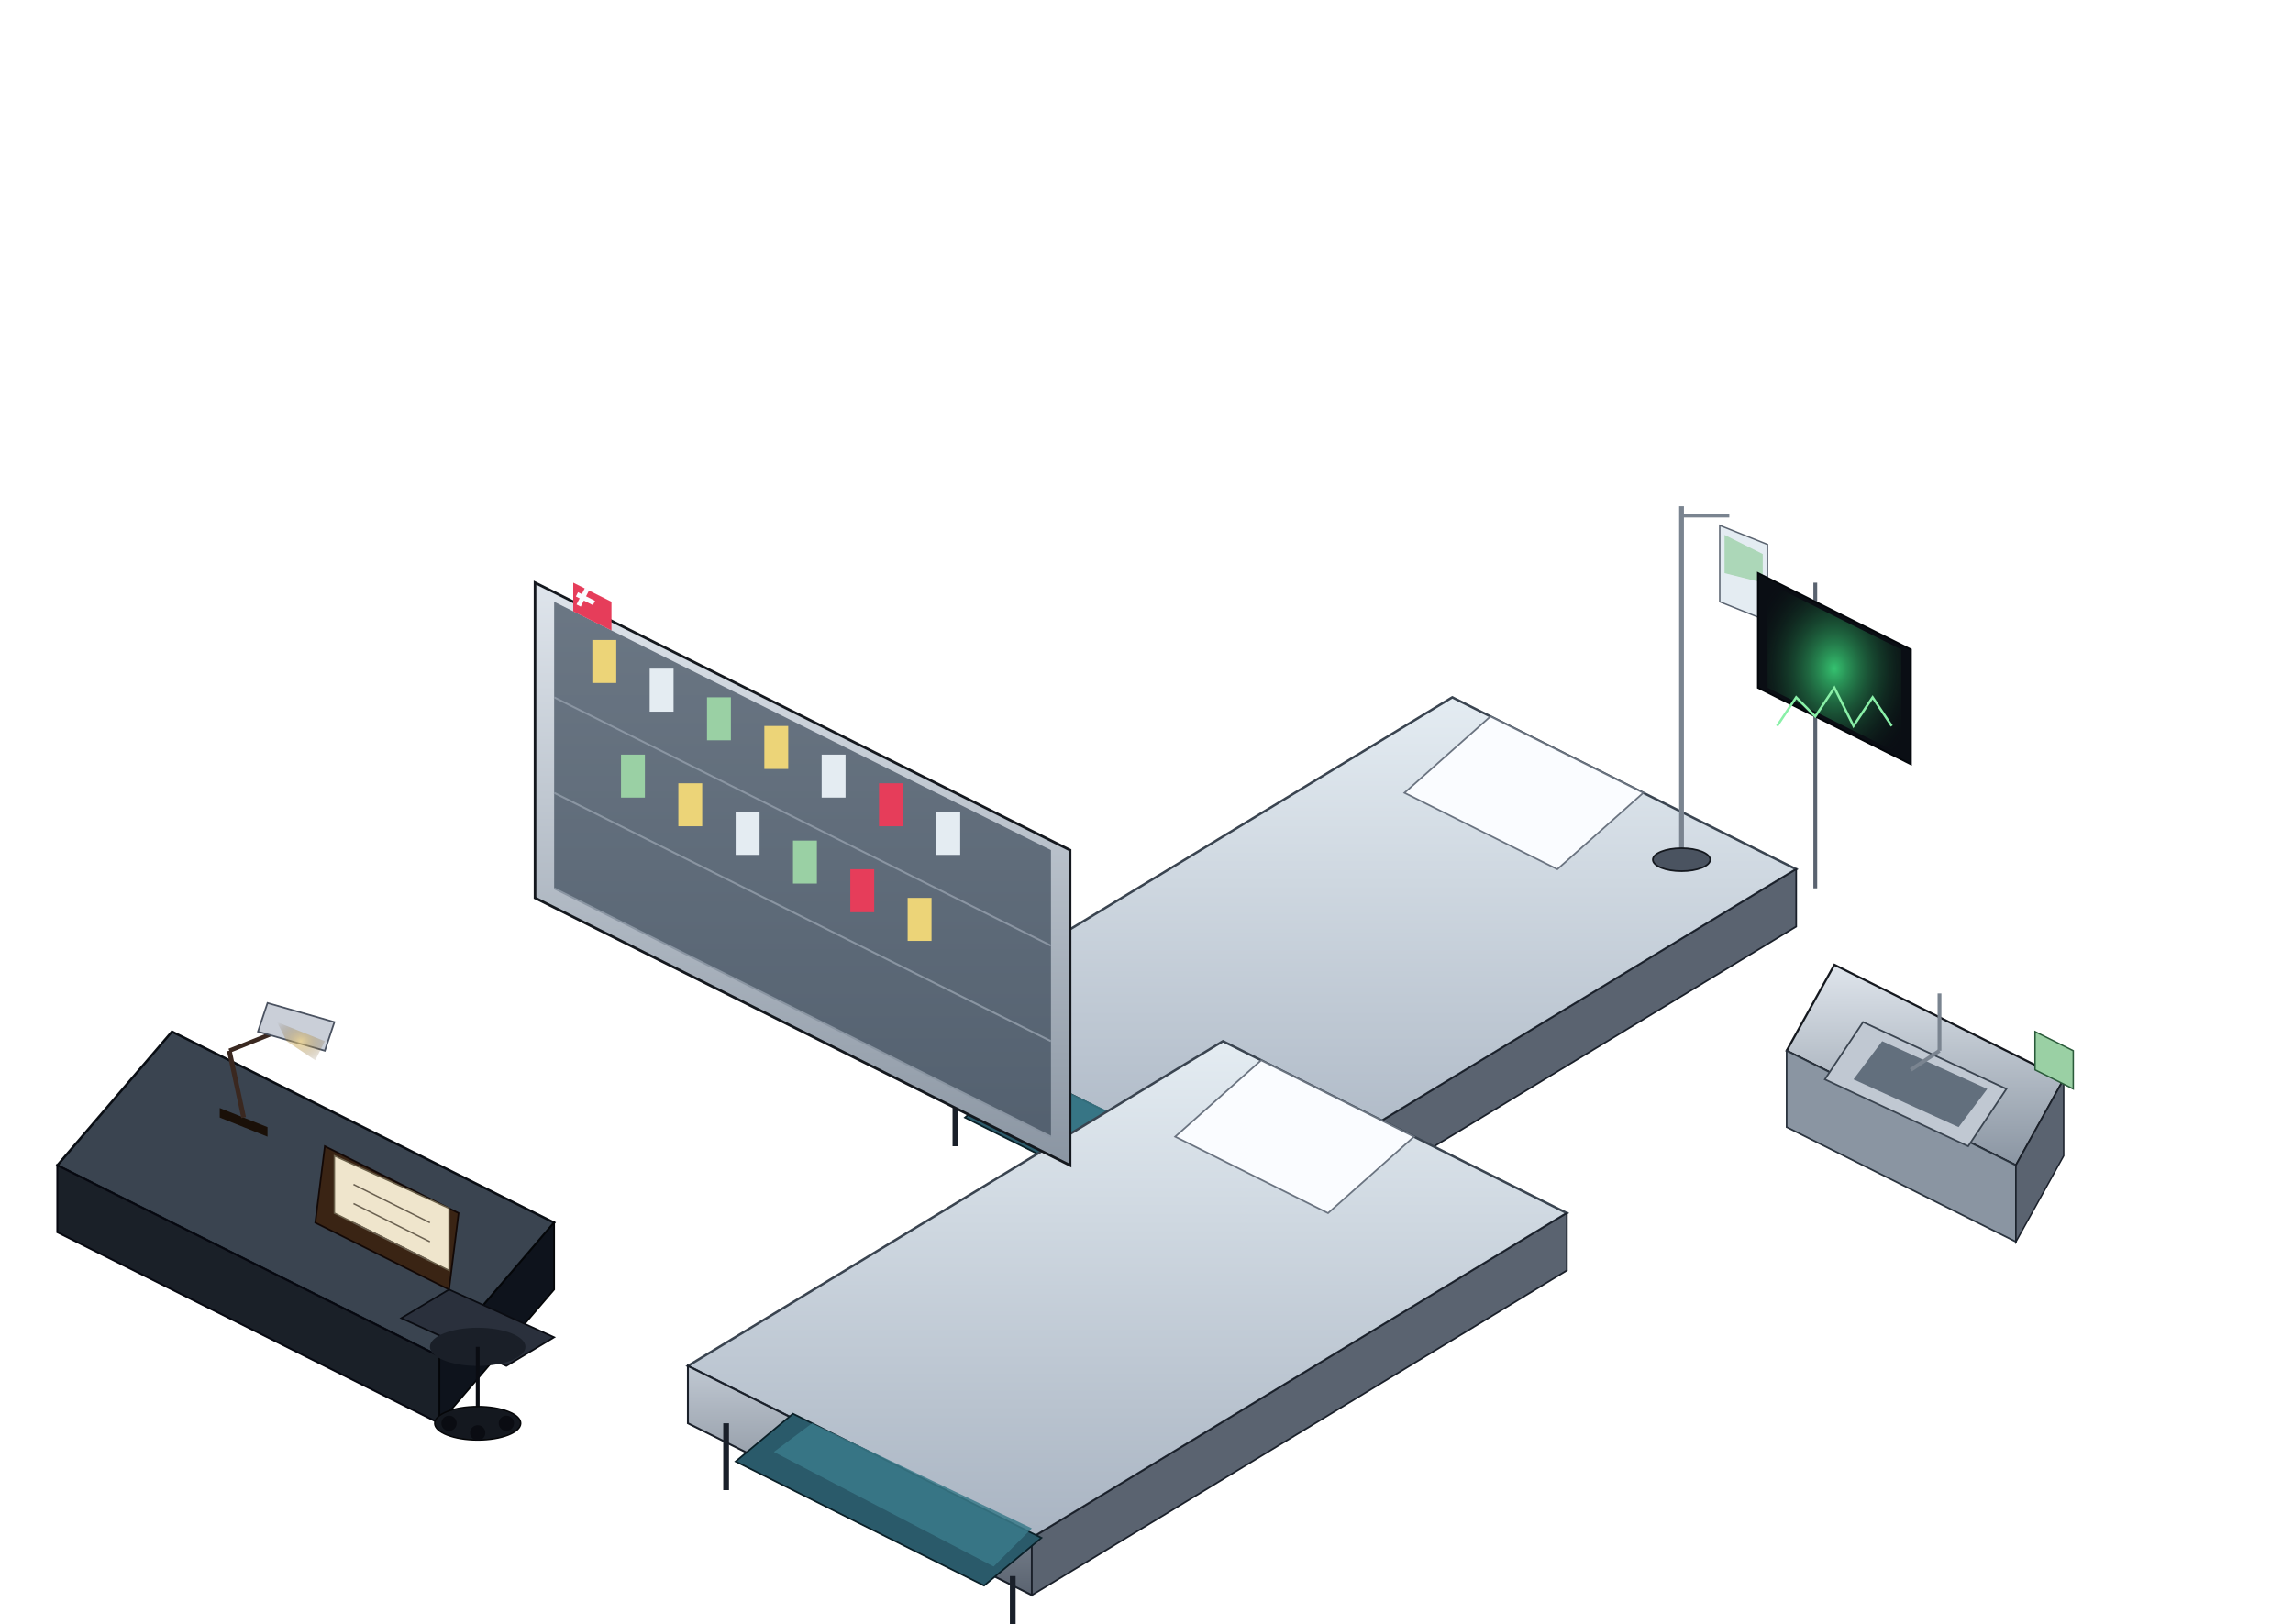
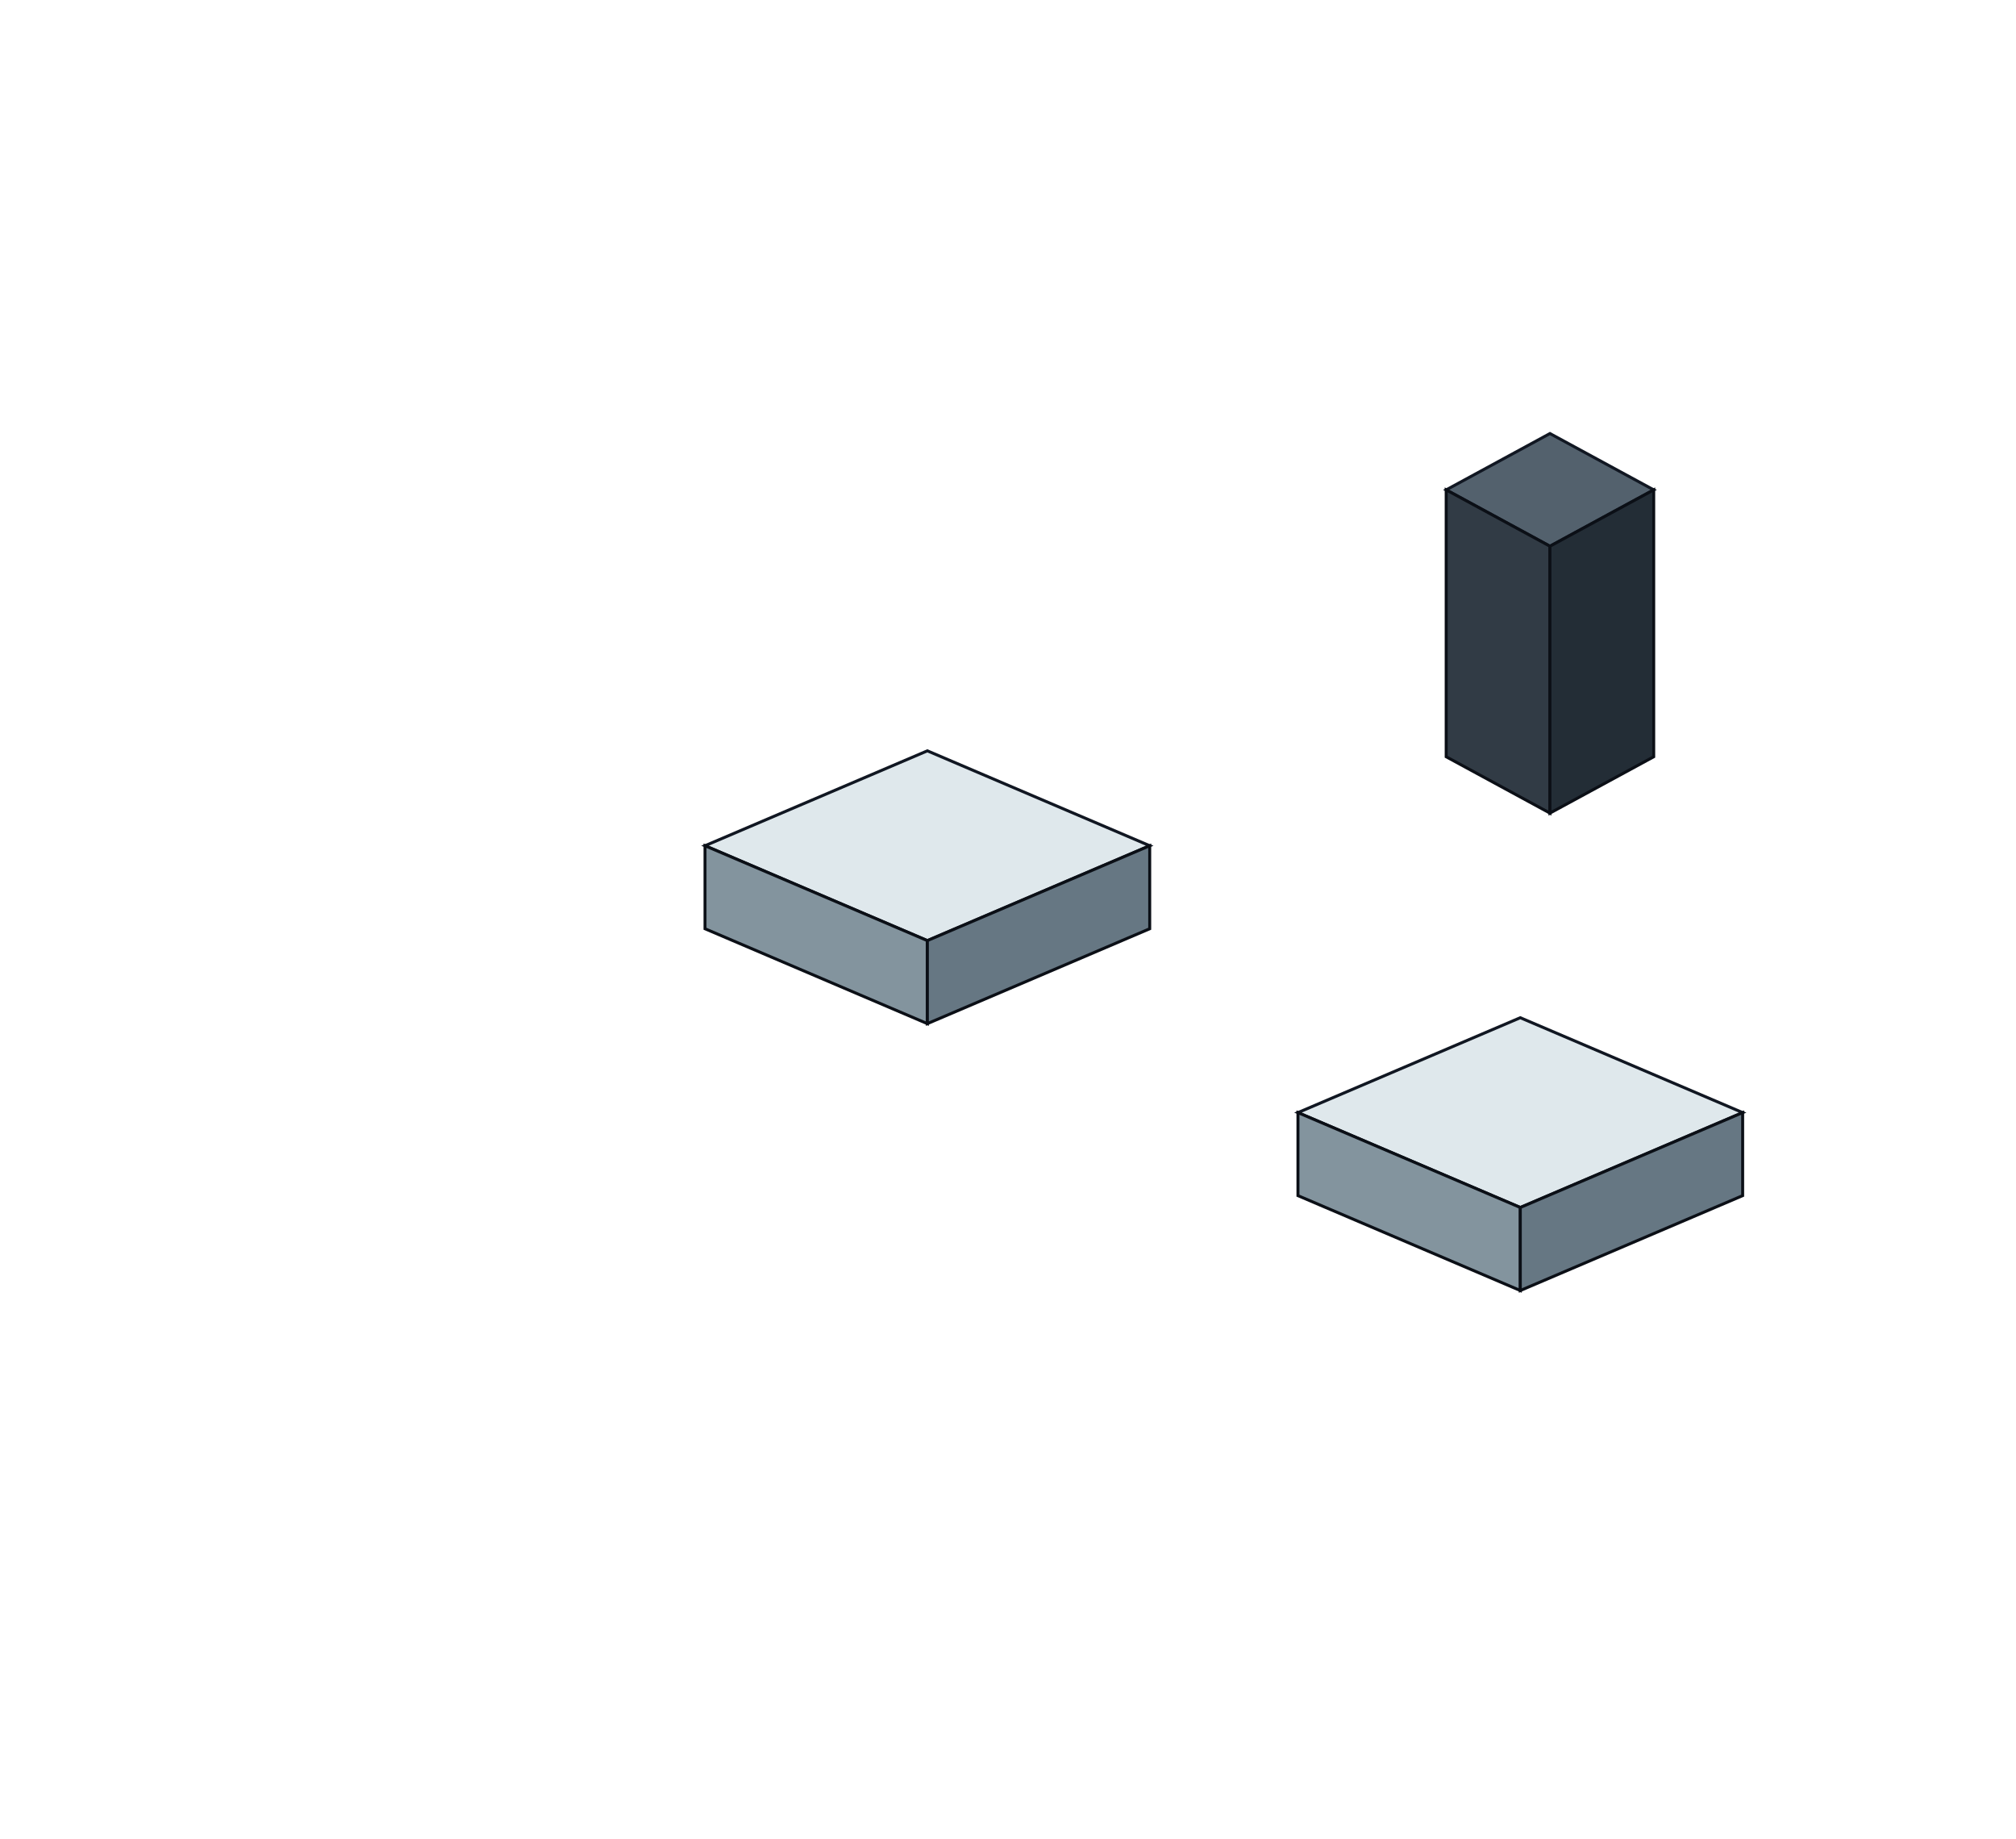
- <svg xmlns="http://www.w3.org/2000/svg" viewBox="-50 0 480 340">
-   <defs>
-     <linearGradient id="clinLinen" x1="0" y1="0" x2="0" y2="1">
-       <stop offset="0" stop-color="#e4ecf2" />
-       <stop offset="1" stop-color="#a9b4c2" />
-     </linearGradient>
-     <linearGradient id="clinFrame" x1="0" y1="0" x2="0" y2="1">
-       <stop offset="0" stop-color="#c0c8d2" />
-       <stop offset="1" stop-color="#5a6370" />
-     </linearGradient>
-     <linearGradient id="clinCabinet" x1="0" y1="0" x2="0" y2="1">
-       <stop offset="0" stop-color="#dfe5ec" />
-       <stop offset="1" stop-color="#8a95a2" />
-     </linearGradient>
-     <radialGradient id="clinMonitor" cx="0.5" cy="0.5" r="0.65">
-       <stop offset="0" stop-color="#3ad67a" stop-opacity="0.9" />
-       <stop offset="1" stop-color="#0a1812" stop-opacity="0" />
-     </radialGradient>
-     <radialGradient id="clinLampGlow" cx="0.5" cy="0.5" r="0.7">
-       <stop offset="0" stop-color="#f4d480" stop-opacity="0.7" />
-       <stop offset="1" stop-color="#4a3214" stop-opacity="0" />
-     </radialGradient>
-   </defs>
+ <svg xmlns="http://www.w3.org/2000/svg" viewBox="-90 0 680 620">
  <g id="bed-a">
-     <polygon points="254,146 326,182 214,250 142,214" fill="url(#clinLinen)" stroke="#3a4450" stroke-width="0.5" />
-     <polygon points="142,214 214,250 214,262 142,226" fill="url(#clinFrame)" stroke="#1a202a" stroke-width="0.4" />
-     <polygon points="214,250 326,182 326,194 214,262" fill="#5a6370" stroke="#1a202a" stroke-width="0.35" />
-     <polygon points="262,150 294,166 276,182 244,166" fill="#fafcff" stroke="#6a7380" stroke-width="0.35" />
-     <polygon points="164,224 216,250 204,260 152,234" fill="#2a5a6a" stroke="#0a2028" stroke-width="0.35" />
-     <polygon points="168,226 214,248 206,256 160,232" fill="#3a7a8a" opacity="0.85" />
-     <line x1="150" y1="226" x2="150" y2="240" stroke="#1a202a" stroke-width="1.2" />
-     <line x1="210" y1="258" x2="210" y2="272" stroke="#1a202a" stroke-width="1.2" />
+     <polygon points="222.8,253.2 297.8,285.2 222.8,317.2 147.8,285.2" fill="#dfe8ec" stroke="#111722" stroke-width="1" />
+     <polygon points="147.8,285.2 222.8,317.2 222.8,345.2 147.8,313.2" fill="#83949e" stroke="#0b0f16" stroke-width="1" />
+     <polygon points="222.8,317.2 297.8,285.2 297.8,313.2 222.8,345.2" fill="#667783" stroke="#0b0f16" stroke-width="1" />
  </g>
  <g id="bed-b">
-     <polygon points="206,218 278,254 166,322 94,286" fill="url(#clinLinen)" stroke="#3a4450" stroke-width="0.5" />
-     <polygon points="94,286 166,322 166,334 94,298" fill="url(#clinFrame)" stroke="#1a202a" stroke-width="0.4" />
-     <polygon points="166,322 278,254 278,266 166,334" fill="#5a6370" stroke="#1a202a" stroke-width="0.35" />
-     <polygon points="214,222 246,238 228,254 196,238" fill="#fafcff" stroke="#6a7380" stroke-width="0.35" />
-     <polygon points="116,296 168,322 156,332 104,306" fill="#2a5a6a" stroke="#0a2028" stroke-width="0.35" />
-     <polygon points="120,298 166,320 158,328 112,304" fill="#3a7a8a" opacity="0.85" />
-     <line x1="102" y1="298" x2="102" y2="312" stroke="#1a202a" stroke-width="1.2" />
-     <line x1="162" y1="330" x2="162" y2="344" stroke="#1a202a" stroke-width="1.2" />
+     <polygon points="422.8,343.2 497.8,375.2 422.8,407.2 347.8,375.2" fill="#dfe8ec" stroke="#111722" stroke-width="1" />
+     <polygon points="347.8,375.2 422.8,407.2 422.8,435.2 347.8,403.2" fill="#83949e" stroke="#0b0f16" stroke-width="1" />
+     <polygon points="422.8,407.2 497.8,375.2 497.8,403.2 422.8,435.2" fill="#667783" stroke="#0b0f16" stroke-width="1" />
  </g>
-   <g id="iv-stand-a">
-     <line x1="302" y1="178" x2="302" y2="106" stroke="#7a8490" stroke-width="1" />
-     <ellipse cx="302" cy="180" rx="6" ry="2.4" fill="#4a5360" stroke="#14181e" stroke-width="0.35" />
-     <line x1="302" y1="108" x2="312" y2="108" stroke="#7a8490" stroke-width="0.7" />
-     <polygon points="310,110 320,114 320,130 310,126" fill="#e4ecf2" stroke="#5a6370" stroke-width="0.3" />
-     <polygon points="311,112 319,116 319,122 311,120" fill="#9ad0a4" opacity="0.75" />
-   </g>
-   <g id="monitor-a">
-     <line x1="330" y1="186" x2="330" y2="122" stroke="#5a6370" stroke-width="0.8" />
-     <polygon points="318,120 350,136 350,160 318,144" fill="#0a0e14" stroke="#03060a" stroke-width="0.4" />
-     <polygon points="320,122 348,136 348,158 320,144" fill="url(#clinMonitor)" />
-     <polyline points="322,152 326,146 330,150 334,144 338,152 342,146 346,152" fill="none" stroke="#8af0a8" stroke-width="0.5" />
-   </g>
-   <g id="supply-cabinet">
-     <polygon points="62,122 174,178 174,244 62,188" fill="url(#clinCabinet)" stroke="#14181e" stroke-width="0.55" />
-     <polygon points="66,126 170,178 170,238 66,186" fill="#3a4858" opacity="0.7" />
-     <line x1="66" y1="146" x2="170" y2="198" stroke="#8a95a2" stroke-width="0.4" />
-     <line x1="66" y1="166" x2="170" y2="218" stroke="#8a95a2" stroke-width="0.4" />
-     <line x1="66" y1="186" x2="170" y2="238" stroke="#8a95a2" stroke-width="0.4" />
-     <rect x="74" y="134" width="5" height="9" fill="#ecd478" />
-     <rect x="86" y="140" width="5" height="9" fill="#e4ecf2" />
-     <rect x="98" y="146" width="5" height="9" fill="#9ad0a4" />
-     <rect x="110" y="152" width="5" height="9" fill="#ecd478" />
-     <rect x="122" y="158" width="5" height="9" fill="#e4ecf2" />
-     <rect x="134" y="164" width="5" height="9" fill="#e63d5a" />
-     <rect x="146" y="170" width="5" height="9" fill="#e4ecf2" />
-     <rect x="80" y="158" width="5" height="9" fill="#9ad0a4" />
-     <rect x="92" y="164" width="5" height="9" fill="#ecd478" />
-     <rect x="104" y="170" width="5" height="9" fill="#e4ecf2" />
-     <rect x="116" y="176" width="5" height="9" fill="#9ad0a4" />
-     <rect x="128" y="182" width="5" height="9" fill="#e63d5a" />
-     <rect x="140" y="188" width="5" height="9" fill="#ecd478" />
-     <polygon points="70,122 78,126 78,132 70,128" fill="#e63d5a" />
-     <rect x="71" y="124" width="4" height="1" fill="#fafcff" transform="rotate(27 71 124)" />
-     <rect x="72.5" y="123" width="1" height="4" fill="#fafcff" transform="rotate(27 72.5 123)" />
-   </g>
-   <g id="chart-desk">
-     <polygon points="-14,216 66,256 42,284 -38,244" fill="#3a4450" stroke="#0a0e14" stroke-width="0.5" />
-     <polygon points="-38,244 42,284 42,298 -38,258" fill="#1a2028" stroke="#060810" stroke-width="0.4" />
-     <polygon points="42,284 66,256 66,270 42,298" fill="#0e131c" stroke="#040608" stroke-width="0.35" />
-     <polygon points="-4,232 6,236 6,238 -4,234" fill="#1a1008" />
-     <line x1="1" y1="234" x2="-2" y2="220" stroke="#3a2820" stroke-width="1" />
-     <line x1="-2" y1="220" x2="8" y2="216" stroke="#3a2820" stroke-width="0.9" />
-     <polygon points="6,210 20,214 18,220 4,216" fill="#cacfd8" stroke="#4a5260" stroke-width="0.35" />
-     <polygon points="8,214 18,218 16,222 10,218" fill="url(#clinLampGlow)" />
-     <polygon points="18,240 46,254 44,270 16,256" fill="#3a2414" stroke="#120806" stroke-width="0.35" />
-     <polygon points="20,242 44,253 44,266 20,254" fill="#efe5cc" stroke="#6a604a" stroke-width="0.3" />
-     <line x1="24" y1="248" x2="40" y2="256" stroke="#6a6050" stroke-width="0.3" />
-     <line x1="24" y1="252" x2="40" y2="260" stroke="#6a6050" stroke-width="0.3" />
-     <line x1="24" y1="256" x2="40" y2="264" stroke="#6a6050" stroke-width="0.3" />
-     <polygon points="44,270 66,280 56,286 34,276" fill="#2a303c" stroke="#0a0c12" stroke-width="0.35" />
-     <ellipse cx="50" cy="282" rx="10" ry="4" fill="#1a1f28" />
-     <line x1="50" y1="282" x2="50" y2="296" stroke="#0a0c12" stroke-width="0.8" />
-     <ellipse cx="50" cy="298" rx="9" ry="3.5" fill="#14181f" stroke="#050608" stroke-width="0.3" />
-     <circle cx="44" cy="298" r="1.6" fill="#0a0c12" />
-     <circle cx="56" cy="298" r="1.6" fill="#0a0c12" />
-     <circle cx="50" cy="300" r="1.6" fill="#0a0c12" />
-   </g>
-   <g id="wash-station">
-     <polygon points="334,202 382,226 372,244 324,220" fill="url(#clinCabinet)" stroke="#14181e" stroke-width="0.45" />
-     <polygon points="324,220 372,244 372,260 324,236" fill="#8a95a2" stroke="#2a333e" stroke-width="0.35" />
-     <polygon points="372,244 382,226 382,242 372,260" fill="#5a6370" stroke="#1a202a" stroke-width="0.3" />
-     <polygon points="340,214 370,228 362,240 332,226" fill="#c0c8d2" stroke="#3a4450" stroke-width="0.35" />
-     <polygon points="344,218 366,228 360,236 338,226" fill="#3a4858" opacity="0.7" />
-     <line x1="356" y1="208" x2="356" y2="220" stroke="#7a8490" stroke-width="0.8" />
-     <line x1="356" y1="220" x2="350" y2="224" stroke="#7a8490" stroke-width="0.8" />
-     <polygon points="376,216 384,220 384,228 376,224" fill="#9ad0a4" stroke="#2a5a3a" stroke-width="0.3" />
+   <g id="cabinet">
+     <polygon points="432.8,146.2 467.8,165.2 432.8,184.2 397.8,165.2" fill="#53616d" stroke="#111722" stroke-width="1" />
+     <polygon points="397.8,165.2 432.8,184.2 432.8,274.2 397.8,255.2" fill="#313b45" stroke="#0b0f16" stroke-width="1" />
+     <polygon points="432.8,184.2 467.8,165.2 467.8,255.2 432.8,274.2" fill="#232d36" stroke="#0b0f16" stroke-width="1" />
  </g>
</svg>
